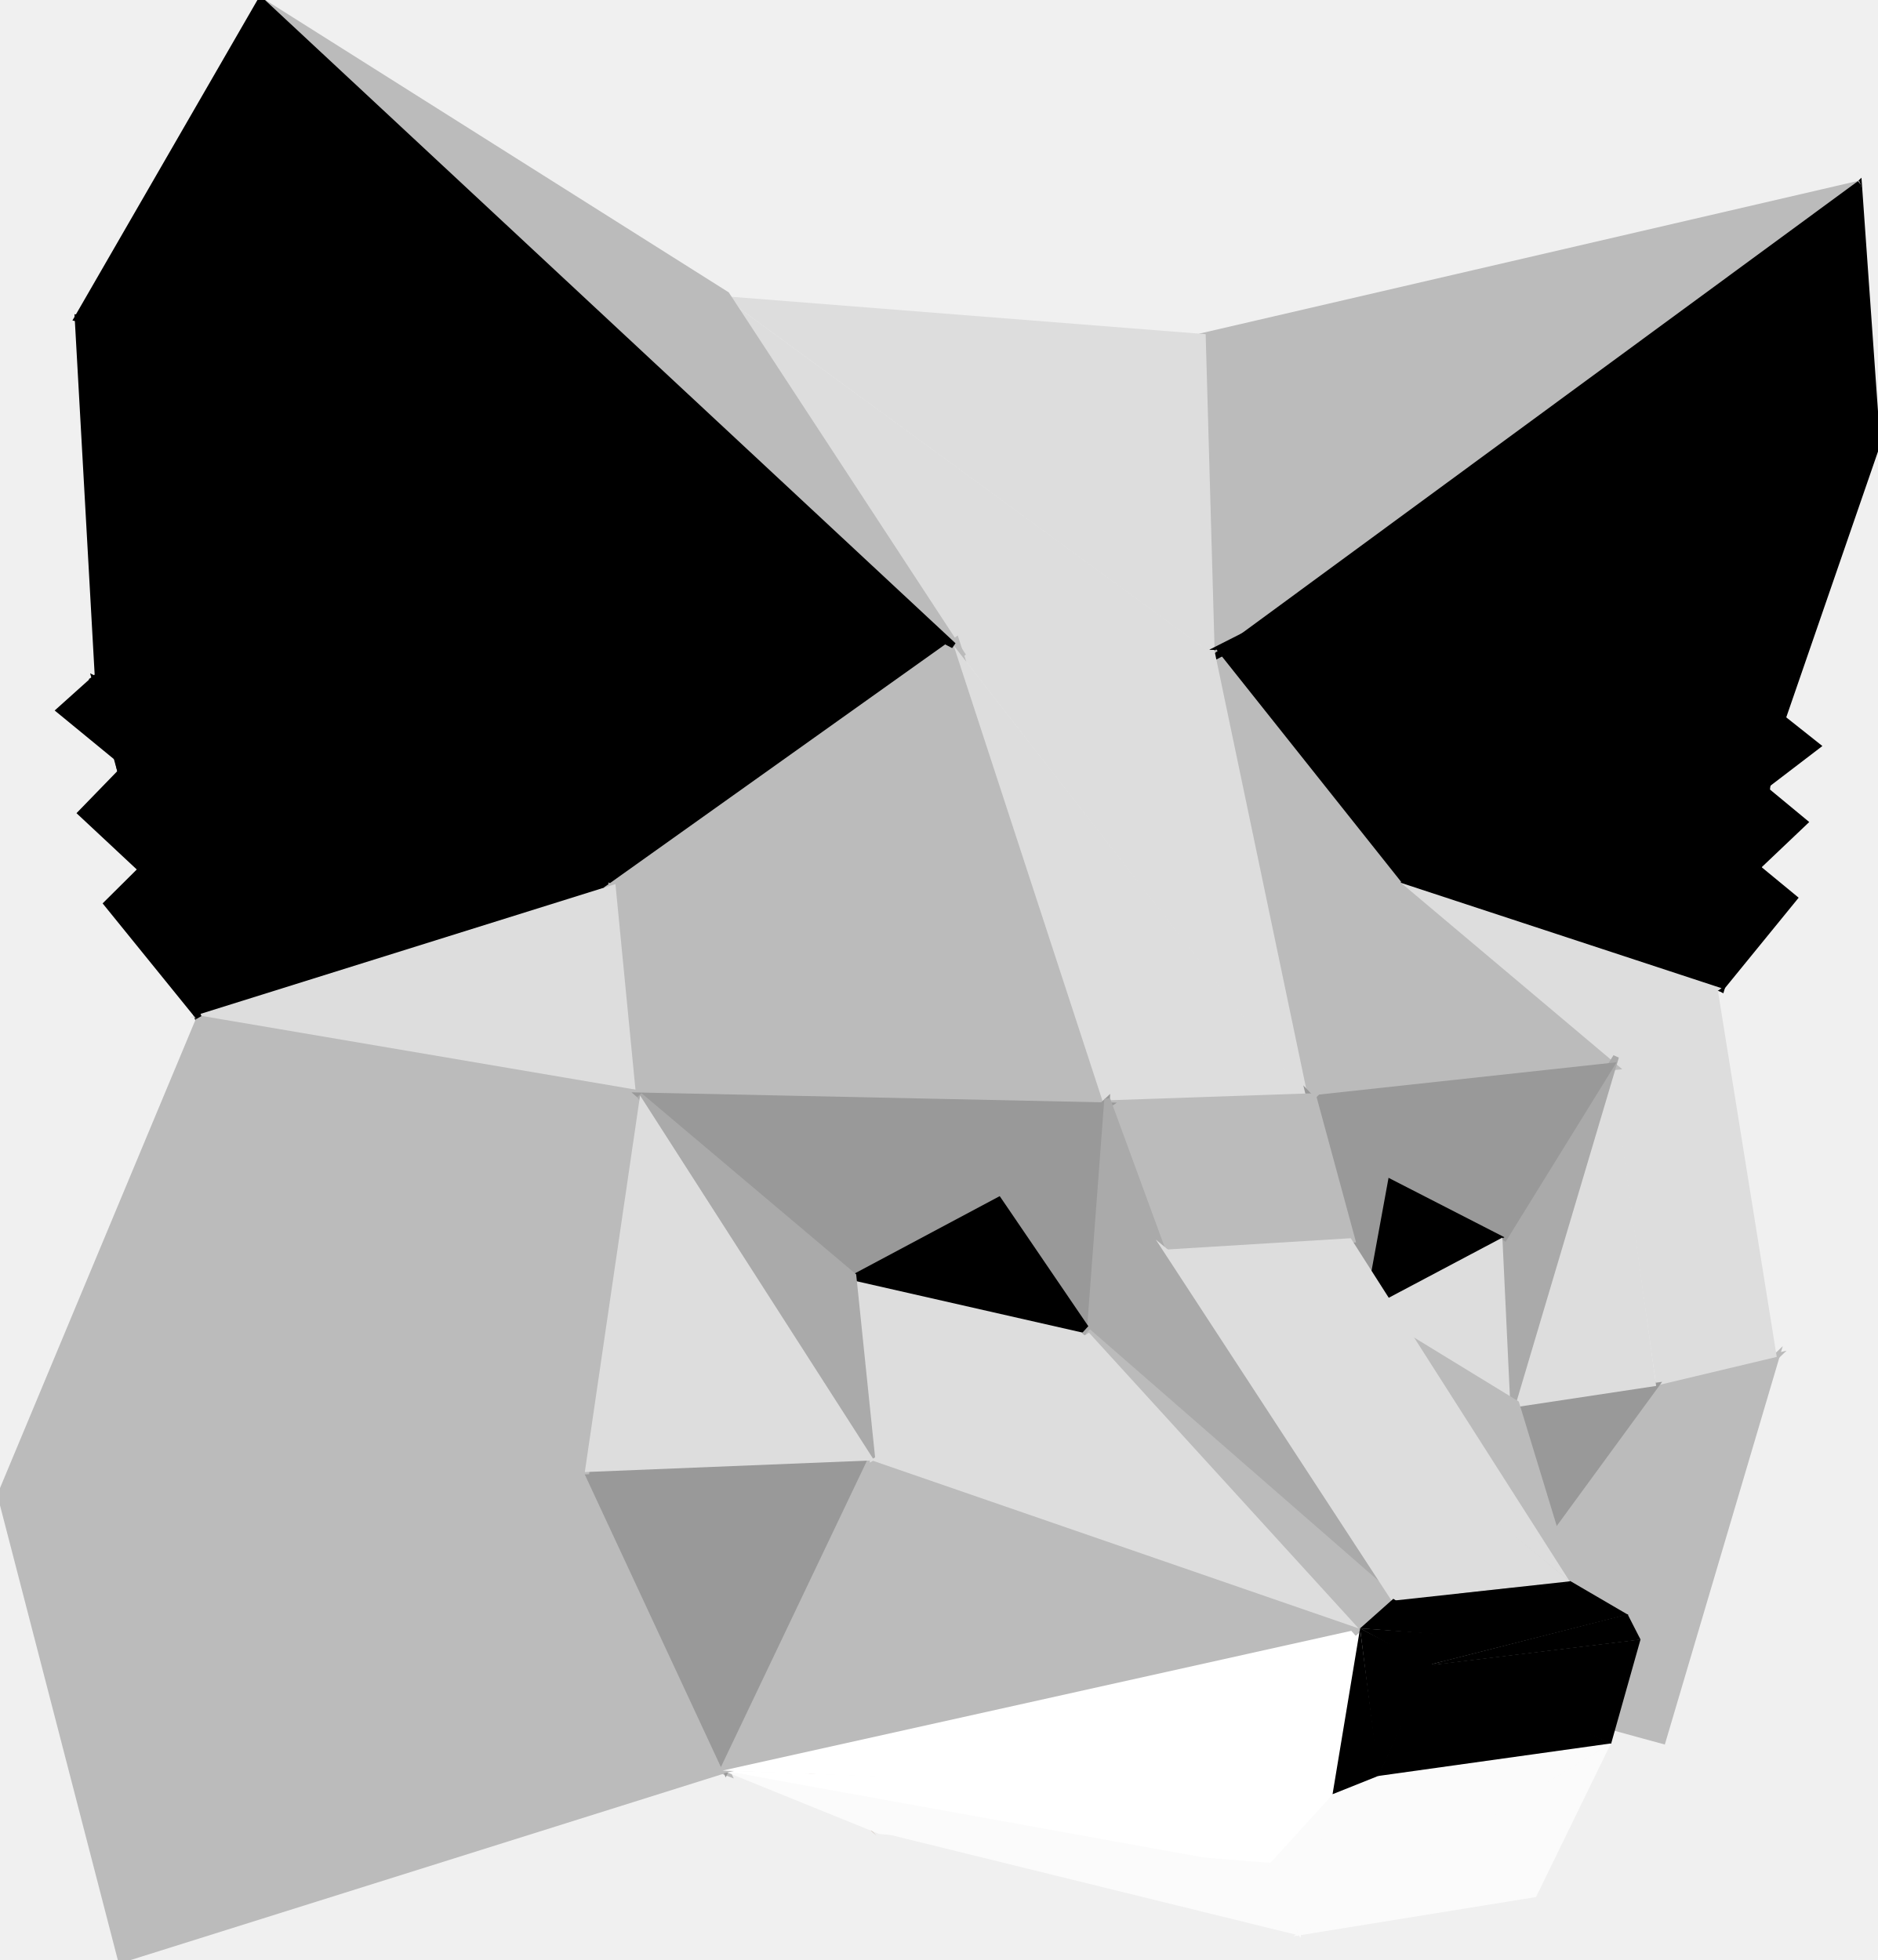
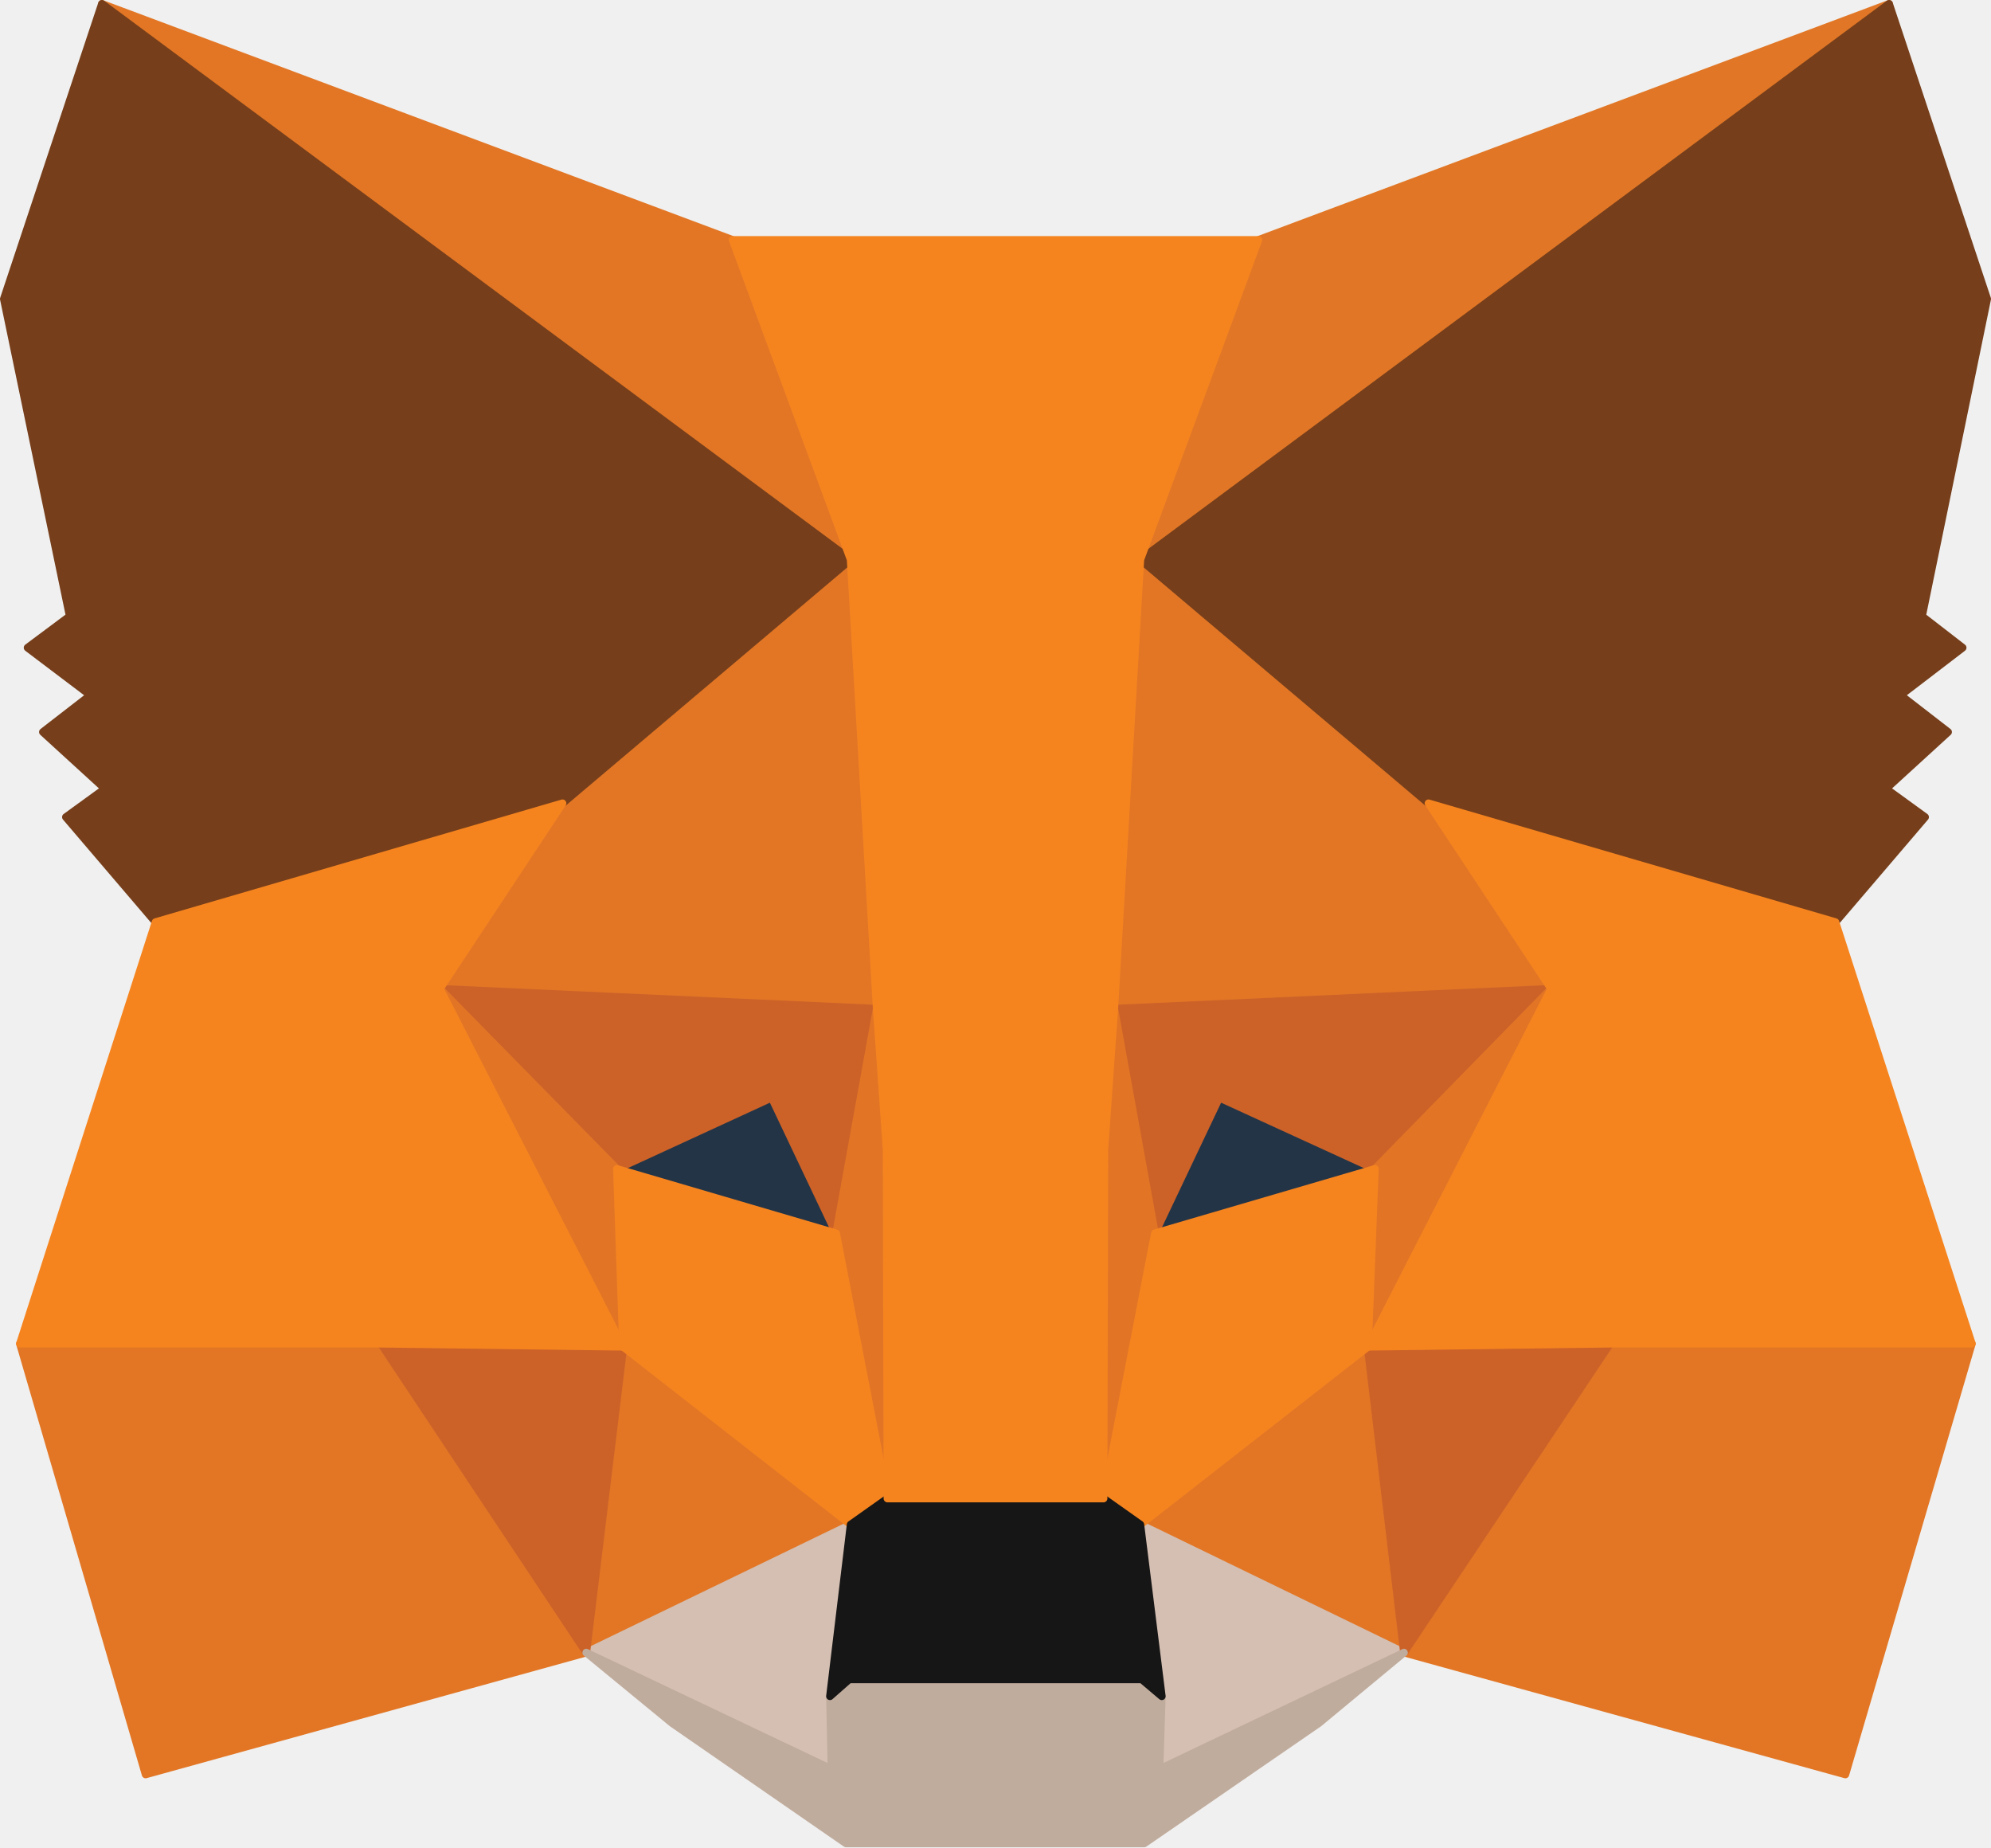
- <svg xmlns="http://www.w3.org/2000/svg" width="317px" height="331px" viewBox="0 0 317 331" version="1.1">
-   <defs />
-   <g id="Page-1" stroke="none" stroke-width="1" fill="none" fill-rule="evenodd">
-     <g id="metamask" fill-rule="nonzero">
-       <g id="Shape">
-         <polygon stroke="#BBBBBB" fill="#BBBBBB" points="300 229 280.763 294 243 283.679" />
-         <polygon stroke="#BBBBBB" fill="#BBBBBB" points="243 284 279.423 233.834 300 229" />
-         <path d="M272,179.716 L300,229.152 L279.643,234 L272,179.716 Z M272,179.716 L290.017,167 L300,229.152 L272,179.716 Z" fill="#DDDDDD" />
-         <path d="M249,142.561 L301,121 L298.416,132.811 L249,142.561 Z M296.771,147 L249,142.561 L298.416,132.811 L296.771,147 Z" stroke="#000000" fill="#000000" />
-         <path d="M296.852,146.863 L290.689,167 L249,142.498 L296.852,146.863 Z M306.894,125.979 L298,132.777 L300.62,121 L306.894,125.979 Z M296,147.148 L297.668,133 L304.735,138.849 L296,147.148 Z" stroke="#000000" fill="#000000" />
-         <path d="M290.502,167 L296.751,146.522 L303,151.671 L290.502,167 Z M290.992,167.108 L235.793,148.983 L248.978,141.554 L290.992,167.108 Z" stroke="#000000" fill="#000000" />
-         <polygon stroke="#000000" fill="#000000" points="261.963 80.313 249 142.452 236 149" />
-         <polygon stroke="#000000" fill="#000000" points="301 121.352 248.367 143.222 261.625 80.512" />
-         <polygon stroke="#000000" fill="#000000" points="262 81.269 317 75 300.998 121.375" />
-         <polygon fill="#DDDDDD" points="290.682 166.885 271.896 180 235.298 148.681" />
-         <polygon stroke="#000000" fill="#000000" points="313.883 31.113 317 75.166 261.748 81.559" />
-         <polygon stroke="#BBBBBB" fill="#BBBBBB" points="314 31 204.526 111.583 203 56.74" />
-         <polygon fill="#DDDDDD" points="122 50 203.574 56.431 205.114 110.804" />
-         <polygon stroke="#000000" fill="#000000" points="236.105 149 205 109.872 262 81" />
-         <polygon stroke="#BBBBBB" fill="#BBBBBB" points="235.673 149 272.702 180.193 220.705 185.547" />
-         <polygon stroke="#BBBBBB" fill="#BBBBBB" points="220.5 186.56 205 110 236 148.994" />
-         <polygon stroke="#000000" fill="#000000" points="261.822 81.924 205 111 314 31" />
-         <polygon fill="#C0AD9E" points="122.281 283.057 148 310 113 278" />
-         <polygon stroke="#999999" fill="#999999" points="243 284 255.078 237.476 279.552 234.017" />
-         <polygon fill="#E2761B" points="18 153 63 106 23.804 147.392" />
-         <path d="M279.639,234.053 L254.892,237.792 L272.25,180.452 L279.639,234.053 Z M204.875,110.556 L161.302,109.131 L122,50 L204.875,110.556 Z" fill="#DDDDDD" />
-         <polygon stroke="#AAAAAA" fill="#AAAAAA" points="272.86 178.466 255.036 238.403 253.431 209.202" />
-         <polygon stroke="#999999" fill="#999999" points="221 185.535 272 180 254.075 209" />
-         <polygon fill="#DDDDDD" points="161 109 205.041 109.762 221 186" />
-         <path d="M162.667,110.812 L43.878,0 L122.687,49.737 L162.667,110.812 Z M122.605,298.884 L20.408,331 L0,252.228 L122.605,298.884 Z" stroke="#BBBBBB" fill="#BBBBBB" />
-         <polygon stroke="#000000" fill="#000000" points="33 172 71.627 142 104 149.441" />
-         <polygon stroke="#000000" fill="#000000" points="104 150 72 142.487 89.134 71" />
-         <polygon stroke="#000000" fill="#000000" points="24 147.17 72 142 33.41 172" />
-         <polygon stroke="#999999" fill="#999999" points="254 209 234.058 198.874 221 185" />
-         <polygon stroke="#000000" fill="#000000" points="24.025 147.559 19.736 127.63 72.623 142.035" />
-         <polygon fill="#000000" points="229.505 222.028 233.891 198.619 254.019 208.943" />
-         <polygon fill="#DDDDDD" points="255 237 230 221.541 253.676 209" />
-         <path d="M72.078,142.372 L20.183,129.756 L16,114.652 L72.078,142.372 Z M89.446,70.63 L72.072,142.394 L16,114.652 L89.446,70.63 Z M89,71 L161,109.037 L103.774,150 L89,71 Z" stroke="#000000" fill="#000000" />
-         <path d="M102.939,149.791 L161.447,108.119 L187,187 L102.939,149.791 Z M187,187 L107.214,184.989 L103.306,149.833 L187,187 Z" stroke="#BBBBBB" fill="#BBBBBB" />
-         <path d="M32.071,171.778 L103.917,149.303 L107.427,185.34 L32.071,171.778 Z M221,185.815 L186.51,187 L161.017,109 L221,185.815 Z" fill="#DDDDDD" />
-         <polygon stroke="#999999" fill="#999999" points="234 198.617 229.903 221 221 185" />
-         <polygon stroke="#000000" fill="#000000" points="44 0 161 109 88.698 71.201" />
-         <polygon stroke="#BBBBBB" fill="#BBBBBB" points="0 252.468 98.903 247.688 122.922 299.432" />
-         <polygon stroke="#999999" fill="#999999" points="122.545 299 99 248.384 148 246" />
-         <path d="M230.673,221.514 L256.022,237.017 L265.33,267.537 L230.673,221.514 Z M108.111,184.655 L0,252.599 L33.641,172 L108.111,184.655 Z M99.029,248.486 L0,252.599 L108.111,184.655 L99.029,248.486 Z M221.749,185.13 L228.329,209.352 L196.202,211.19 L221.749,185.13 Z M196.143,211.31 L187.239,186.316 L221.749,185.13 L196.143,211.31 Z" stroke="#BBBBBB" fill="#BBBBBB" />
-         <polygon fill="#FBFBFB" points="148.454 309.721 122 299 214 315" />
-         <polygon stroke="#000000" fill="#000000" points="33.541 171.776 18 152.599 24.122 146.519" />
-         <polygon fill="#FFFFFF" points="225.334 302.742 214.449 315.717 122 299" />
-         <polygon stroke="#BBBBBB" fill="#BBBBBB" points="230.498 275.182 122 299 147.263 246" />
-         <polygon fill="#FFFFFF" points="122 299.011 224.426 276.239 230 275 225.026 303" />
-         <path d="M16.537,114.898 L13.112,53.688 L89.786,70.815 L16.537,114.898 Z M24.173,147.157 L13.629,137.309 L20.702,130.024 L24.173,147.157 Z" stroke="#000000" fill="#000000" />
-         <polygon stroke="#999999" fill="#999999" points="169 202.545 186.879 185.944 184.429 225" />
-         <polygon stroke="#999999" fill="#999999" points="186 187 169.393 203.095 143 216" />
-         <path d="M264.223,266.476 L230,222 L264.223,266.476 Z" stroke="#BBBBBB" fill="#BBBBBB" />
-         <polygon stroke="#999999" fill="#999999" points="143.637 216 108 185 187 186.678" />
-         <polygon stroke="#AAAAAA" fill="#AAAAAA" points="184 225 186.96 185.626 196.303 211.11" />
-         <polygon stroke="#000000" fill="#000000" points="10 119.969 16.649 114 21 129" />
-         <polygon fill="#000000" points="185.065 225.884 142.478 216.036 168.803 202" />
-         <polygon stroke="#000000" fill="#000000" points="89 71 13 53.785 44.044 0" />
-         <polygon fill="#FBFBFB" points="214.662 314.608 219.323 326.848 148.15 309.338" />
-         <polygon fill="#DDDDDD" points="146.878 247 143 216 184 225.324" />
-         <polygon stroke="#AAAAAA" fill="#AAAAAA" points="108 185 144.088 215.461 147.287 246.429" />
-         <path d="M196.128,211.066 L228.076,209.108 L265,267 L196.128,211.066 Z M108.073,185 L147.601,246.619 L98.745,248.598 L108.073,185 Z" fill="#DDDDDD" />
-         <polygon stroke="#AAAAAA" fill="#AAAAAA" points="196.218 211 235 270 183.407 225.094" />
-         <polygon stroke="#BBBBBB" fill="#BBBBBB" points="183.709 224.863 235.487 270.006 228.958 275.549" />
-         <path d="M229.403,275 L147,246.556 L183.877,225.064 L229.403,275 Z M265.065,267.038 L235.011,270.379 L195.155,209.339 L265.065,267.038 Z" fill="#DDDDDD" />
-         <path d="M272.008,294.411 L259.357,320.363 L218.346,327 L272.008,294.411 Z M219.557,327.283 L214,315.148 L225.114,302.944 L219.557,327.283 Z" fill="#FBFBFB" />
-         <path d="M225.052,302.969 L232.809,299.898 L219,327 L225.052,302.969 Z M219,327 L232.711,299.85 L272.032,294.416 L219,327 Z" fill="#FBFBFB" />
-         <polygon fill="#000000" points="265.134 267 274.983 272.75 245 276" />
-         <path d="M244.535,276.545 L235,270.341 L265.137,267.049 L244.535,276.545 Z M241.146,281.239 L277,276.864 L272.036,294.474 L241.146,281.239 Z" fill="#000000" />
-         <path d="M272.066,294.415 L232.675,299.928 L241.367,280.79 L272.066,294.415 Z M232.859,299.856 L225,303 L229.644,274.997 L232.859,299.856 Z M229.647,274.992 L235.259,270 L244.735,276.143 L229.647,274.992 Z M274.82,272.612 L277.009,276.895 L240.492,281.355 L274.82,272.612 Z" fill="#000000" />
-         <path d="M241.28,281.167 L244.267,275.813 L274.876,272.65 L241.28,281.167 Z M229.642,274.987 L241.41,281.092 L232.735,300 L229.642,274.987 Z" fill="#000000" />
-         <polygon fill="#000000" points="244.553 276.002 241.347 281.347 229.653 274.996" />
-       </g>
-     </g>
-   </g>
+ <svg xmlns="http://www.w3.org/2000/svg" id="Layer_1" data-name="Layer 1" viewBox="0 0 259.8 241">
+   <polygon points="246.5 0.5 145.4 75.5 164.2 31.3 246.5 0.5" style="fill:#e17726;stroke:#e17726;stroke-linecap:round;stroke-linejoin:round" />
+   <polygon points="13.3 0.5 113.5 76.2 95.6 31.3 13.3 0.5" style="fill:#e27625;stroke:#e27625;stroke-linecap:round;stroke-linejoin:round" />
+   <polygon points="210.1 174.4 183.2 215.6 240.8 231.5 257.3 175.3 210.1 174.4" style="fill:#e27625;stroke:#e27625;stroke-linecap:round;stroke-linejoin:round" />
+   <polygon points="2.6 175.3 19 231.5 76.5 215.6 49.7 174.4 2.6 175.3" style="fill:#e27625;stroke:#e27625;stroke-linecap:round;stroke-linejoin:round" />
+   <polygon points="73.4 104.8 57.4 129 114.4 131.6 112.5 70.1 73.4 104.8" style="fill:#e27625;stroke:#e27625;stroke-linecap:round;stroke-linejoin:round" />
+   <polygon points="186.4 104.8 146.7 69.4 145.4 131.6 202.4 129 186.4 104.8" style="fill:#e27625;stroke:#e27625;stroke-linecap:round;stroke-linejoin:round" />
+   <polygon points="76.5 215.6 111 198.9 81.3 175.7 76.5 215.6" style="fill:#e27625;stroke:#e27625;stroke-linecap:round;stroke-linejoin:round" />
+   <polygon points="148.8 198.9 183.2 215.6 178.5 175.7 148.8 198.9" style="fill:#e27625;stroke:#e27625;stroke-linecap:round;stroke-linejoin:round" />
+   <polygon points="183.2 215.6 148.8 198.9 151.6 221.3 151.3 230.8 183.2 215.6" style="fill:#d5bfb2;stroke:#d5bfb2;stroke-linecap:round;stroke-linejoin:round" />
+   <polygon points="76.5 215.6 108.5 230.8 108.3 221.3 111 198.9 76.5 215.6" style="fill:#d5bfb2;stroke:#d5bfb2;stroke-linecap:round;stroke-linejoin:round" />
+   <polygon points="109.1 160.9 80.5 152.5 100.7 143.2 109.1 160.9" style="fill:#233447;stroke:#233447;stroke-linecap:round;stroke-linejoin:round" />
+   <polygon points="150.7 160.9 159.1 143.2 179.4 152.5 150.7 160.9" style="fill:#233447;stroke:#233447;stroke-linecap:round;stroke-linejoin:round" />
+   <polygon points="76.5 215.6 81.5 174.4 49.7 175.3 76.5 215.6" style="fill:#cc6228;stroke:#cc6228;stroke-linecap:round;stroke-linejoin:round" />
+   <polygon points="178.3 174.4 183.2 215.6 210.1 175.3 178.3 174.4" style="fill:#cc6228;stroke:#cc6228;stroke-linecap:round;stroke-linejoin:round" />
+   <polygon points="202.4 129 145.4 131.6 150.7 160.9 159.1 143.2 179.4 152.5 202.4 129" style="fill:#cc6228;stroke:#cc6228;stroke-linecap:round;stroke-linejoin:round" />
+   <polygon points="80.5 152.5 100.7 143.2 109.1 160.9 114.4 131.6 57.4 129 80.5 152.5" style="fill:#cc6228;stroke:#cc6228;stroke-linecap:round;stroke-linejoin:round" />
+   <polygon points="57.4 129 81.3 175.7 80.5 152.5 57.4 129" style="fill:#e27525;stroke:#e27525;stroke-linecap:round;stroke-linejoin:round" />
+   <polygon points="179.4 152.5 178.5 175.7 202.4 129 179.4 152.5" style="fill:#e27525;stroke:#e27525;stroke-linecap:round;stroke-linejoin:round" />
+   <polygon points="114.4 131.6 109.1 160.9 115.8 195.5 117.3 149.9 114.4 131.6" style="fill:#e27525;stroke:#e27525;stroke-linecap:round;stroke-linejoin:round" />
+   <polygon points="145.4 131.6 142.6 149.8 144 195.5 150.7 160.9 145.4 131.6" style="fill:#e27525;stroke:#e27525;stroke-linecap:round;stroke-linejoin:round" />
+   <polygon points="150.7 160.9 144 195.5 148.8 198.9 178.5 175.7 179.4 152.5 150.7 160.9" style="fill:#f5841f;stroke:#f5841f;stroke-linecap:round;stroke-linejoin:round" />
+   <polygon points="80.5 152.5 81.3 175.7 111 198.9 115.8 195.5 109.1 160.9 80.5 152.5" style="fill:#f5841f;stroke:#f5841f;stroke-linecap:round;stroke-linejoin:round" />
+   <polygon points="151.3 230.8 151.6 221.3 149 219.1 110.8 219.1 108.3 221.3 108.5 230.8 76.5 215.6 87.7 224.8 110.4 240.5 149.3 240.5 172.1 224.8 183.2 215.6 151.3 230.8" style="fill:#c0ac9d;stroke:#c0ac9d;stroke-linecap:round;stroke-linejoin:round" />
+   <polygon points="148.8 198.9 144 195.5 115.8 195.5 111 198.9 108.3 221.3 110.8 219.1 149 219.1 151.6 221.3 148.8 198.9" style="fill:#161616;stroke:#161616;stroke-linecap:round;stroke-linejoin:round" />
+   <polygon points="250.8 80.4 259.3 39 246.5 0.5 148.8 73 186.4 104.8 239.5 120.3 251.2 106.6 246.1 102.9 254.2 95.5 248 90.7 256.1 84.5 250.8 80.4" style="fill:#763e1a;stroke:#763e1a;stroke-linecap:round;stroke-linejoin:round" />
+   <polygon points="0.5 39 9.1 80.4 3.6 84.5 11.8 90.7 5.6 95.5 13.7 102.9 8.6 106.6 20.3 120.3 73.4 104.8 111 73 13.3 0.5 0.5 39" style="fill:#763e1a;stroke:#763e1a;stroke-linecap:round;stroke-linejoin:round" />
+   <polygon points="239.5 120.3 186.4 104.8 202.4 129 178.5 175.7 210.1 175.3 257.3 175.3 239.5 120.3" style="fill:#f5841f;stroke:#f5841f;stroke-linecap:round;stroke-linejoin:round" />
+   <polygon points="73.4 104.8 20.3 120.3 2.6 175.3 49.7 175.3 81.3 175.7 57.4 129 73.4 104.8" style="fill:#f5841f;stroke:#f5841f;stroke-linecap:round;stroke-linejoin:round" />
+   <polygon points="145.4 131.6 148.8 73 164.2 31.3 95.6 31.3 111 73 114.4 131.6 115.7 150 115.8 195.5 144 195.5 144.1 150 145.4 131.6" style="fill:#f5841f;stroke:#f5841f;stroke-linecap:round;stroke-linejoin:round" />
</svg>
